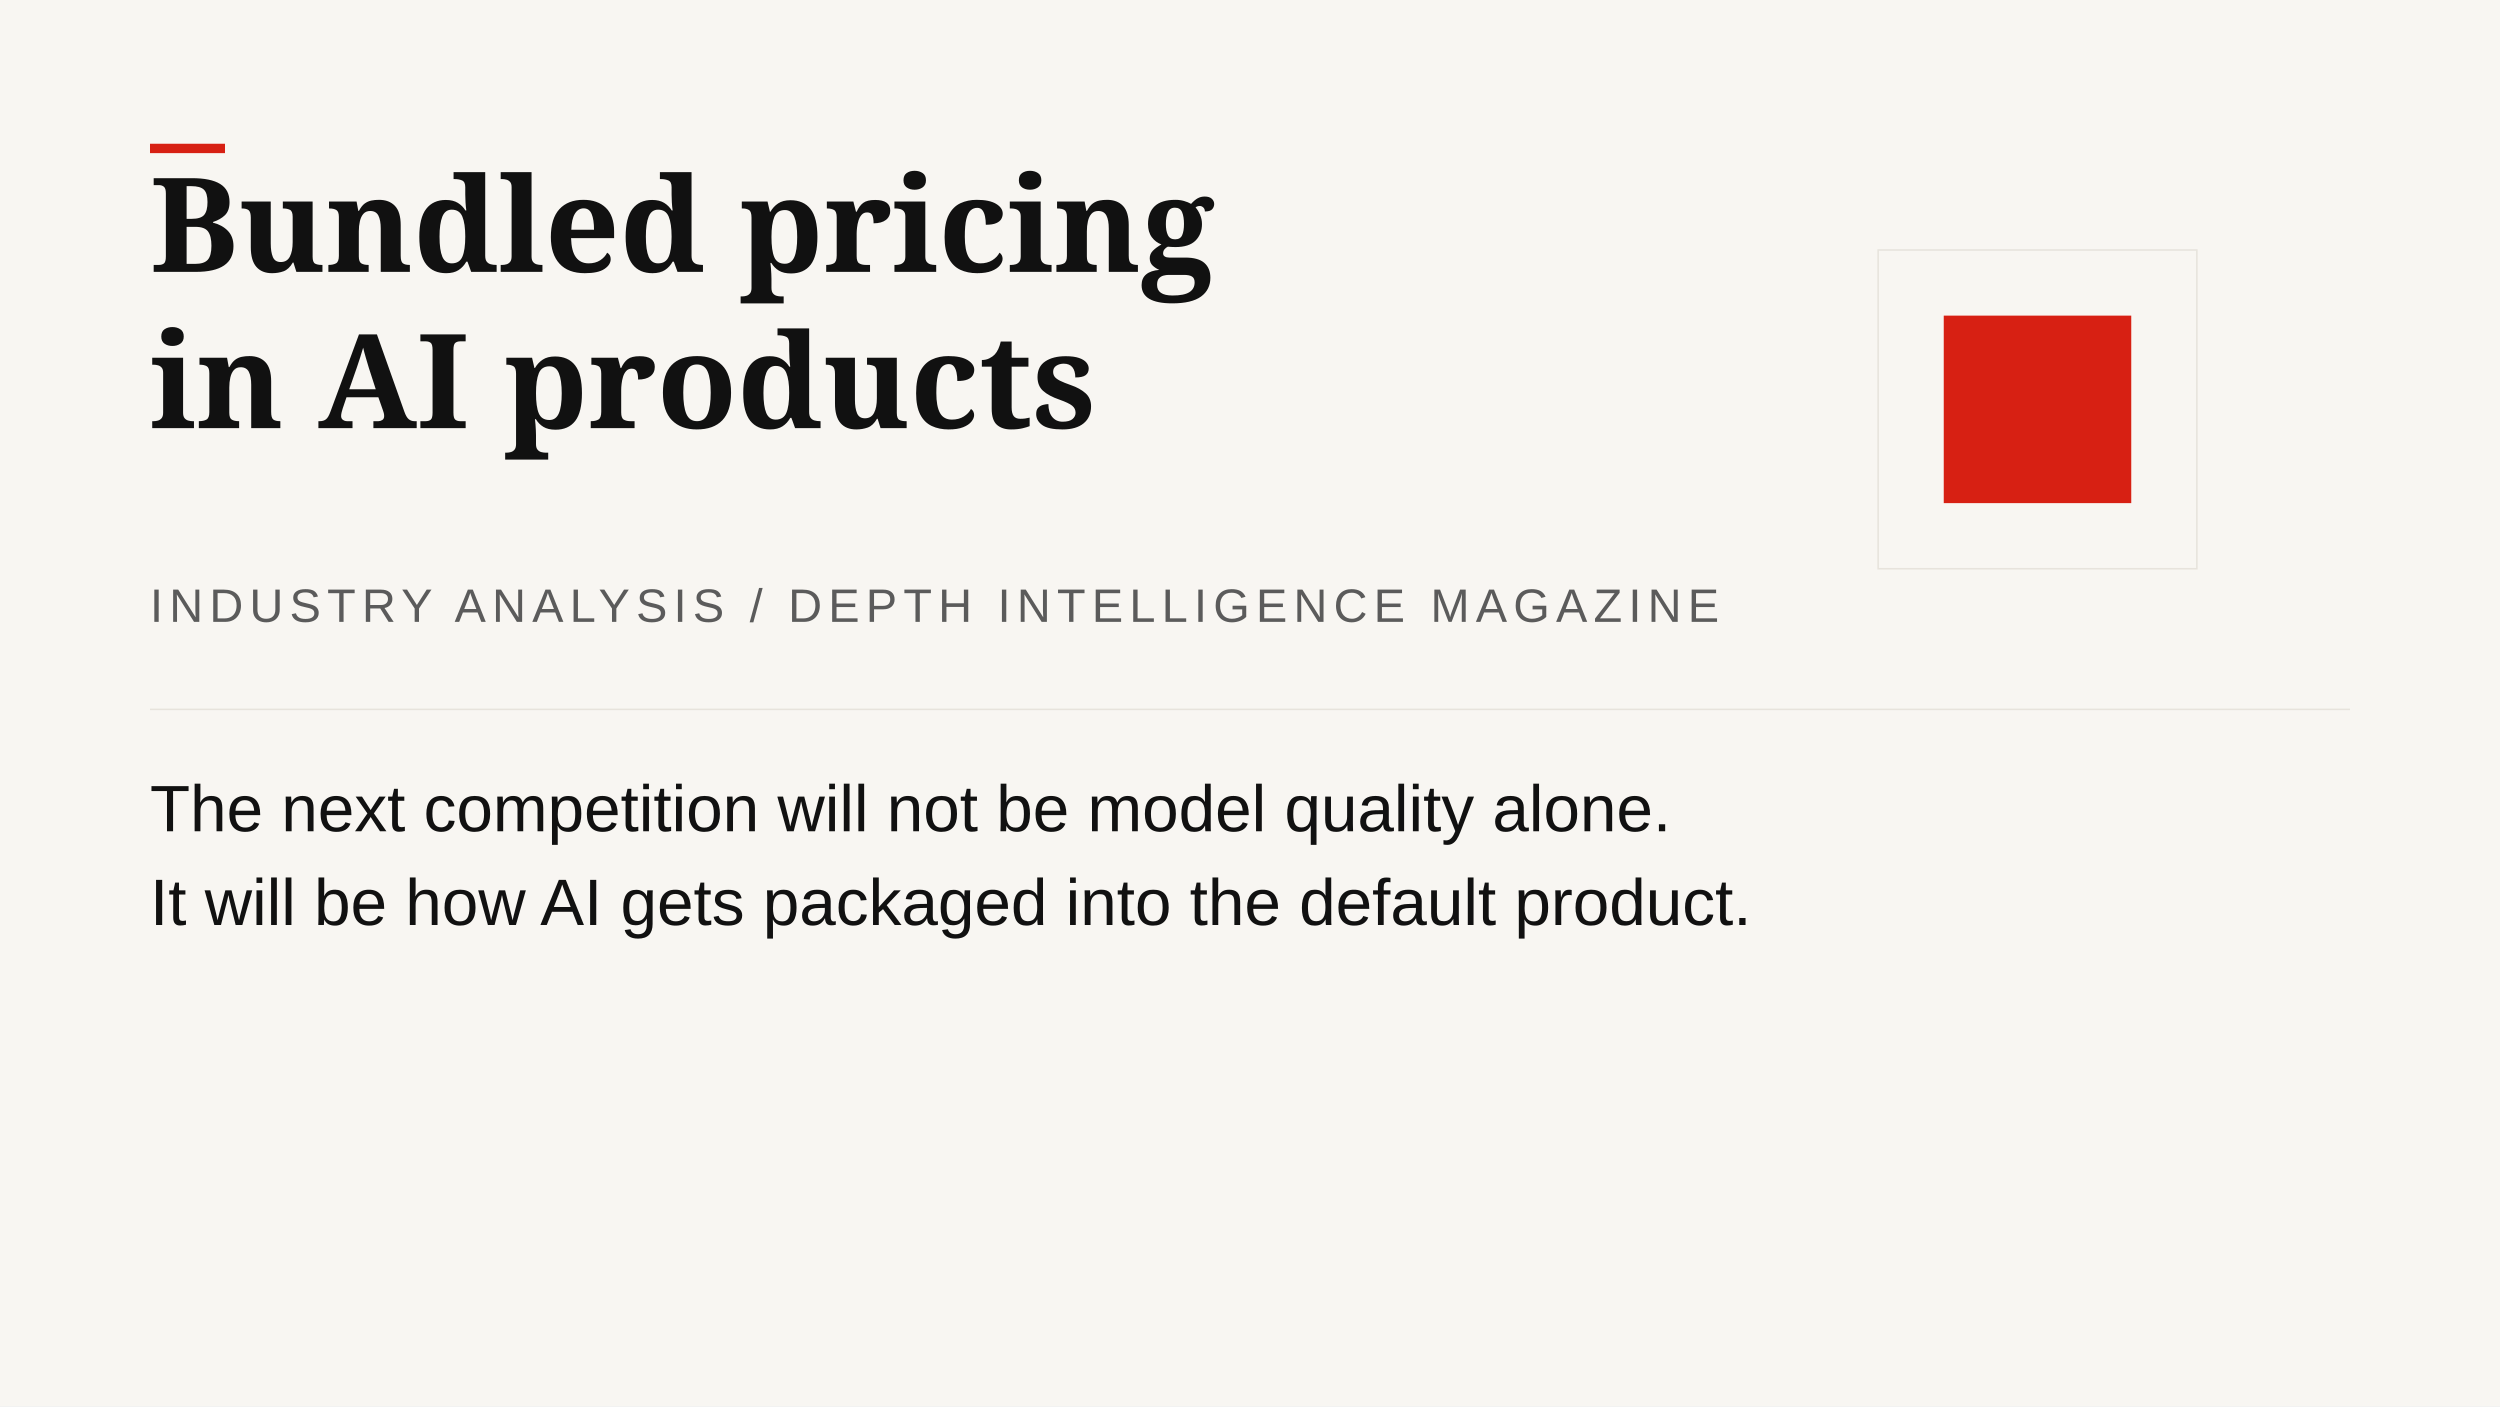
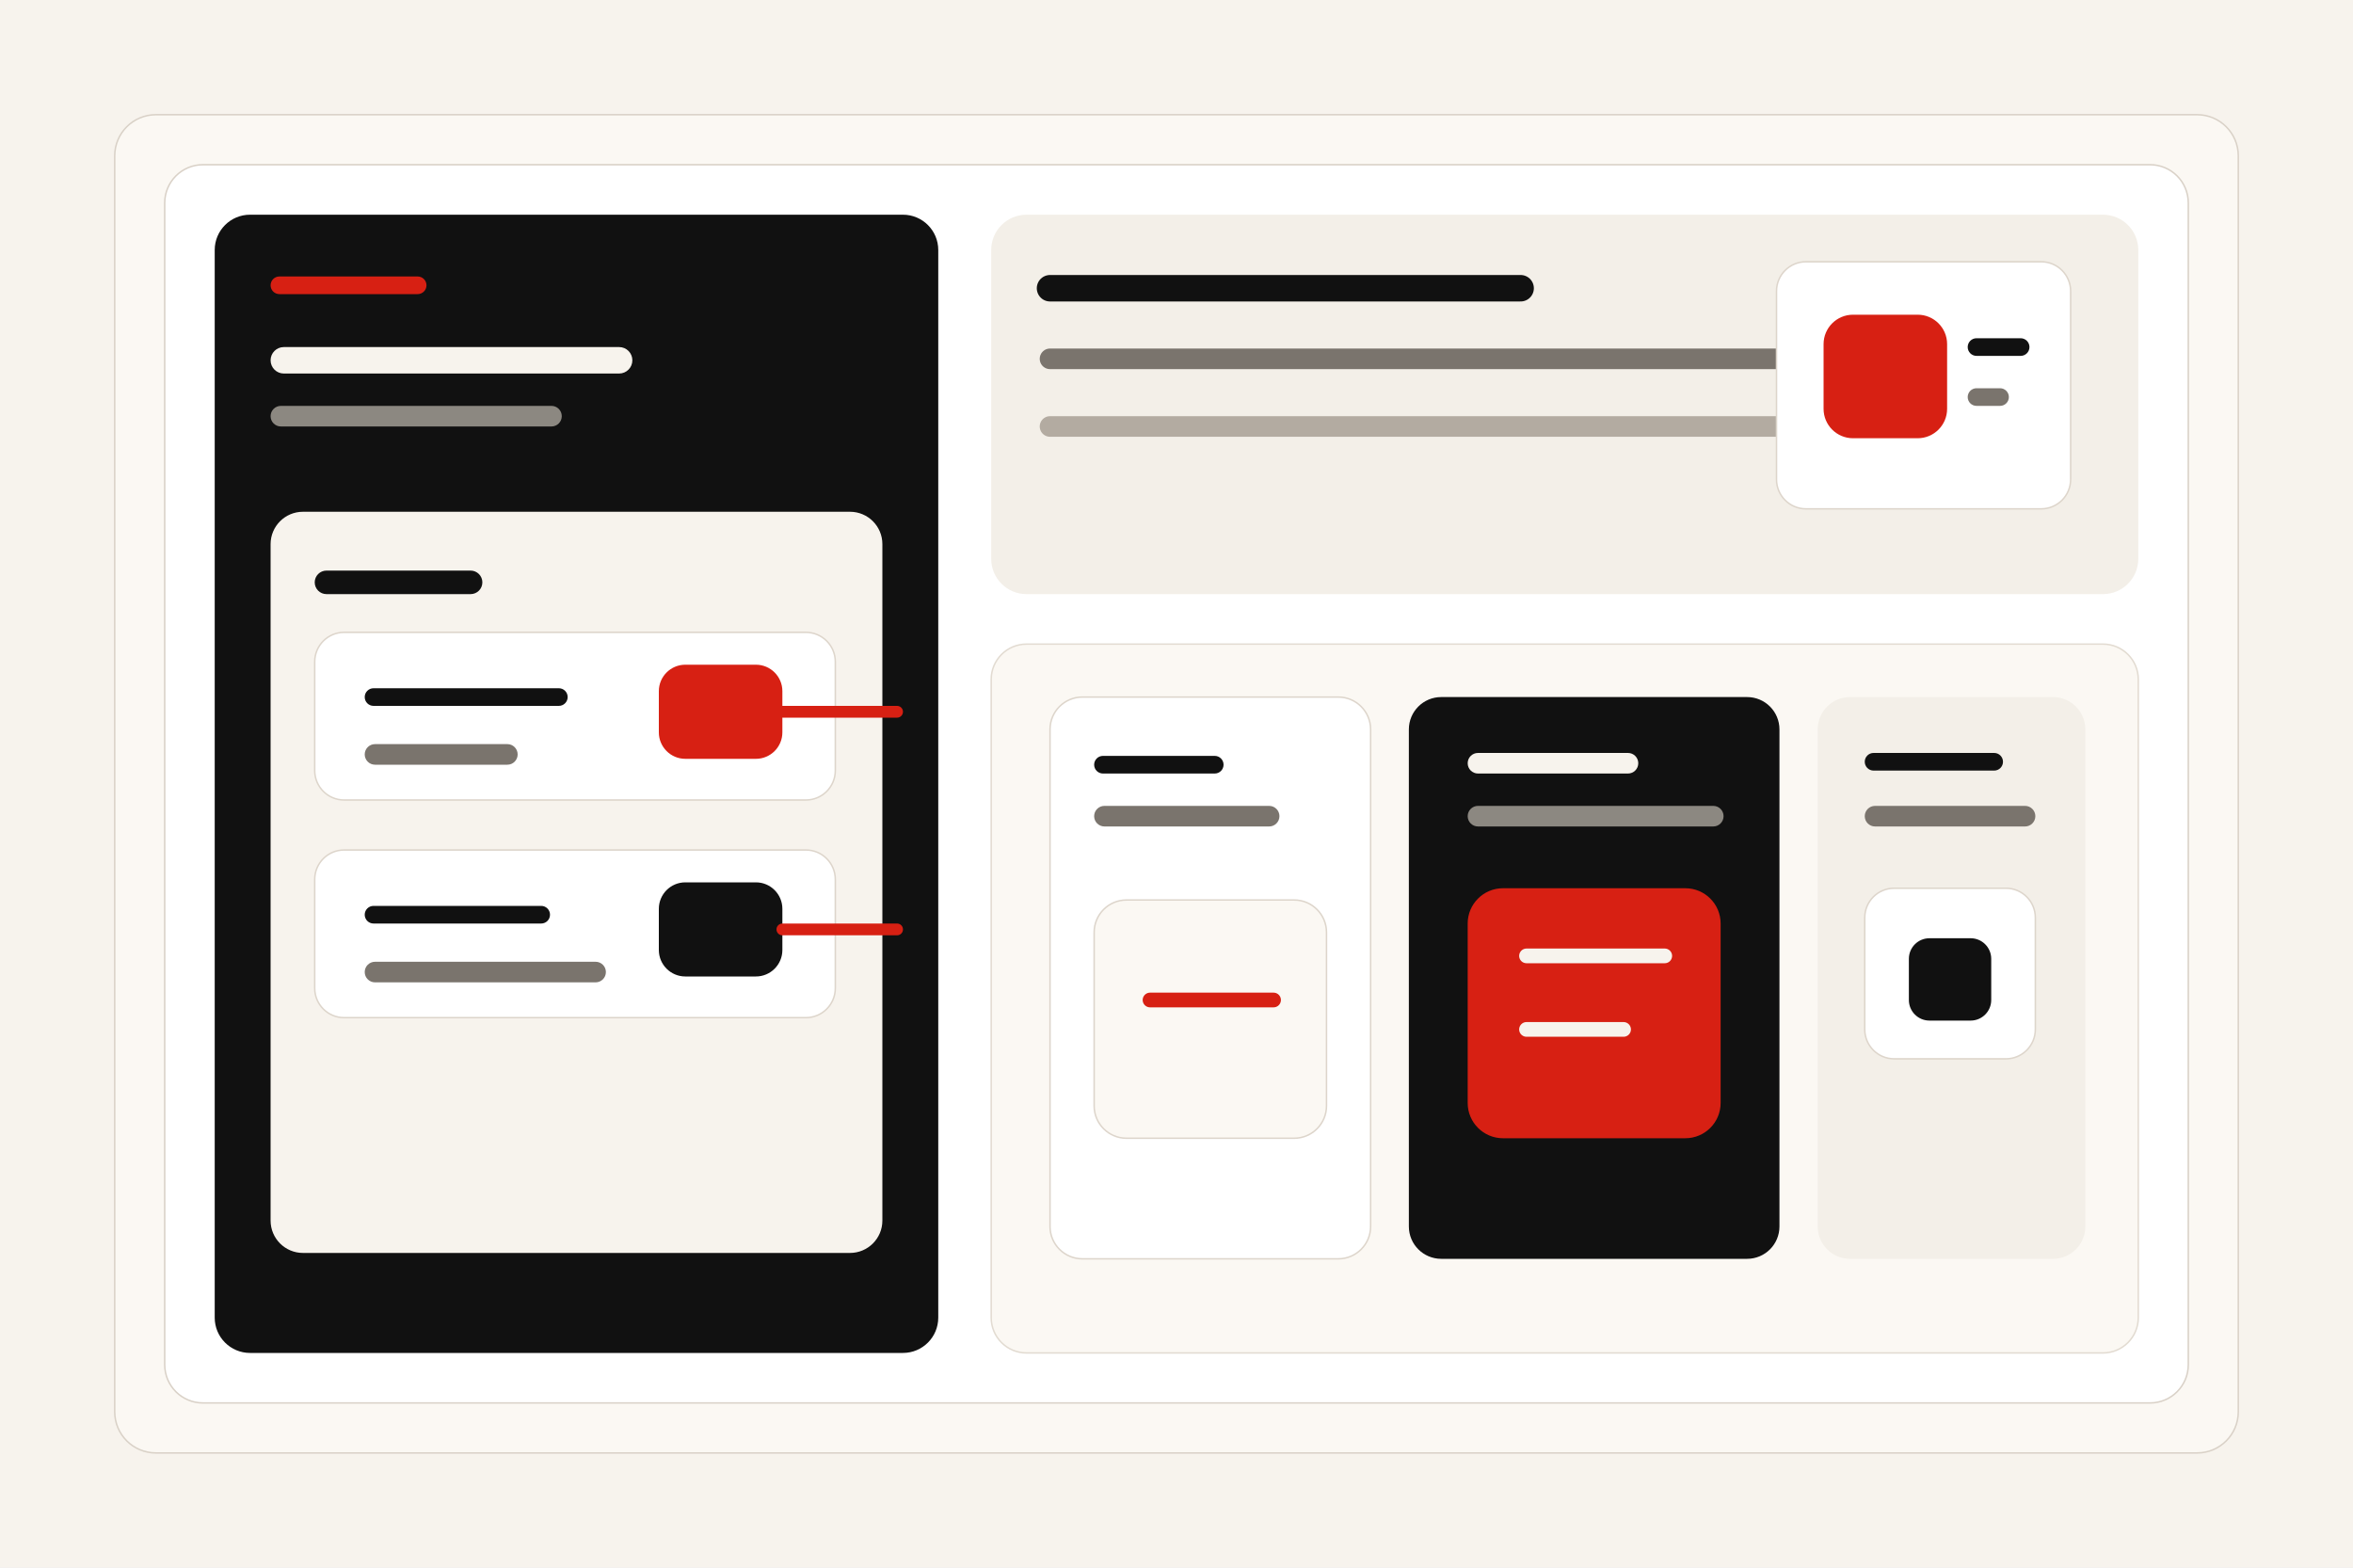
- <svg xmlns="http://www.w3.org/2000/svg" width="1600" height="900" viewBox="0 0 1600 900" fill="none">
-   <rect width="1600" height="900" fill="#F8F6F2" />
-   <rect x="96" y="92" width="48" height="6" fill="#D72013" />
-   <text x="96" y="174" fill="#111111" font-family="Georgia, serif" font-size="84" font-weight="700">
-     Bundled pricing
-   </text>
-   <text x="96" y="274" fill="#111111" font-family="Georgia, serif" font-size="84" font-weight="700">
-     in AI products
-   </text>
-   <text x="96" y="398" fill="#5B5B5B" font-family="Arial, sans-serif" font-size="30" letter-spacing="4">
-     INDUSTRY ANALYSIS / DEPTH INTELLIGENCE MAGAZINE
-   </text>
-   <line x1="96" y1="454" x2="1504" y2="454" stroke="#E7E3DC" />
-   <text x="96" y="532" fill="#111111" font-family="Arial, sans-serif" font-size="42">
-     The next competition will not be model quality alone.
-   </text>
-   <text x="96" y="592" fill="#111111" font-family="Arial, sans-serif" font-size="42">
-     It will be how AI gets packaged into the default product.
-   </text>
-   <path d="M1202 160H1406V364H1202V160Z" stroke="#E7E3DC" />
-   <path d="M1244 202H1364V322H1244V202Z" fill="#D72013" />
+ <svg xmlns="http://www.w3.org/2000/svg" width="1600" height="1066" viewBox="0 0 1600 1066" fill="none">
+   <rect width="1600" height="1066" fill="#F7F3ED" />
+   <rect x="78" y="78" width="1444" height="910" rx="28" fill="#FBF8F3" stroke="#D9D1C7" />
+   <rect x="112" y="112" width="1376" height="842" rx="26" fill="#FFFFFF" stroke="#D9D1C7" />
+   <rect x="146" y="146" width="492" height="774" rx="24" fill="#111111" />
+   <rect x="674" y="146" width="780" height="258" rx="24" fill="#F3EFE8" />
+   <rect x="674" y="438" width="780" height="482" rx="24" fill="#FBF8F3" stroke="#E2DBD1" />
+   <rect x="184" y="188" width="106" height="12" rx="6" fill="#D72013" />
+   <rect x="184" y="236" width="246" height="18" rx="9" fill="#F7F3ED" />
+   <rect x="184" y="276" width="198" height="14" rx="7" fill="#8C8881" />
+   <rect x="184" y="348" width="416" height="504" rx="22" fill="#F7F3ED" />
+   <rect x="214" y="388" width="114" height="16" rx="8" fill="#111111" />
+   <rect x="214" y="430" width="354" height="114" rx="20" fill="#FFFFFF" stroke="#DDD5CB" />
+   <rect x="248" y="468" width="138" height="12" rx="6" fill="#111111" />
+   <rect x="248" y="506" width="104" height="14" rx="7" fill="#7A746D" />
+   <rect x="448" y="452" width="84" height="64" rx="18" fill="#D72013" />
+   <rect x="214" y="578" width="354" height="114" rx="20" fill="#FFFFFF" stroke="#DDD5CB" />
+   <rect x="248" y="616" width="126" height="12" rx="6" fill="#111111" />
+   <rect x="248" y="654" width="164" height="14" rx="7" fill="#7A746D" />
+   <rect x="448" y="600" width="84" height="64" rx="18" fill="#111111" />
+   <path d="M532 484H610" stroke="#D72013" stroke-width="8" stroke-linecap="round" />
+   <path d="M532 632H610" stroke="#D72013" stroke-width="8" stroke-linecap="round" />
+   <path d="M714 196H1034" stroke="#111111" stroke-width="18" stroke-linecap="round" />
+   <path d="M714 244H1314" stroke="#7A746D" stroke-width="14" stroke-linecap="round" />
+   <path d="M714 290H1226" stroke="#B3ABA1" stroke-width="14" stroke-linecap="round" />
+   <rect x="1208" y="178" width="200" height="168" rx="20" fill="#FFFFFF" stroke="#DDD5CB" />
+   <rect x="1240" y="214" width="84" height="84" rx="20" fill="#D72013" />
+   <rect x="1338" y="230" width="42" height="12" rx="6" fill="#111111" />
+   <rect x="1338" y="264" width="28" height="12" rx="6" fill="#7A746D" />
+   <rect x="714" y="474" width="218" height="382" rx="22" fill="#FFFFFF" stroke="#DDD5CB" />
+   <rect x="958" y="474" width="252" height="382" rx="22" fill="#111111" />
+   <rect x="1236" y="474" width="182" height="382" rx="22" fill="#F3EFE8" />
+   <rect x="744" y="514" width="88" height="12" rx="6" fill="#111111" />
+   <rect x="744" y="548" width="126" height="14" rx="7" fill="#7A746D" />
+   <rect x="744" y="612" width="158" height="162" rx="22" fill="#FBF8F3" stroke="#DDD5CB" />
+   <path d="M782 680H866" stroke="#D72013" stroke-width="10" stroke-linecap="round" />
+   <rect x="998" y="512" width="116" height="14" rx="7" fill="#F7F3ED" />
+   <rect x="998" y="548" width="174" height="14" rx="7" fill="#8C8881" />
+   <rect x="998" y="604" width="172" height="170" rx="24" fill="#D72013" />
+   <path d="M1038 650H1132" stroke="#F7F3ED" stroke-width="10" stroke-linecap="round" />
+   <path d="M1038 700H1104" stroke="#F7F3ED" stroke-width="10" stroke-linecap="round" />
+   <rect x="1268" y="512" width="94" height="12" rx="6" fill="#111111" />
+   <rect x="1268" y="548" width="116" height="14" rx="7" fill="#7A746D" />
+   <rect x="1268" y="604" width="116" height="116" rx="20" fill="#FFFFFF" stroke="#DDD5CB" />
+   <rect x="1298" y="638" width="56" height="56" rx="14" fill="#111111" />
</svg>
